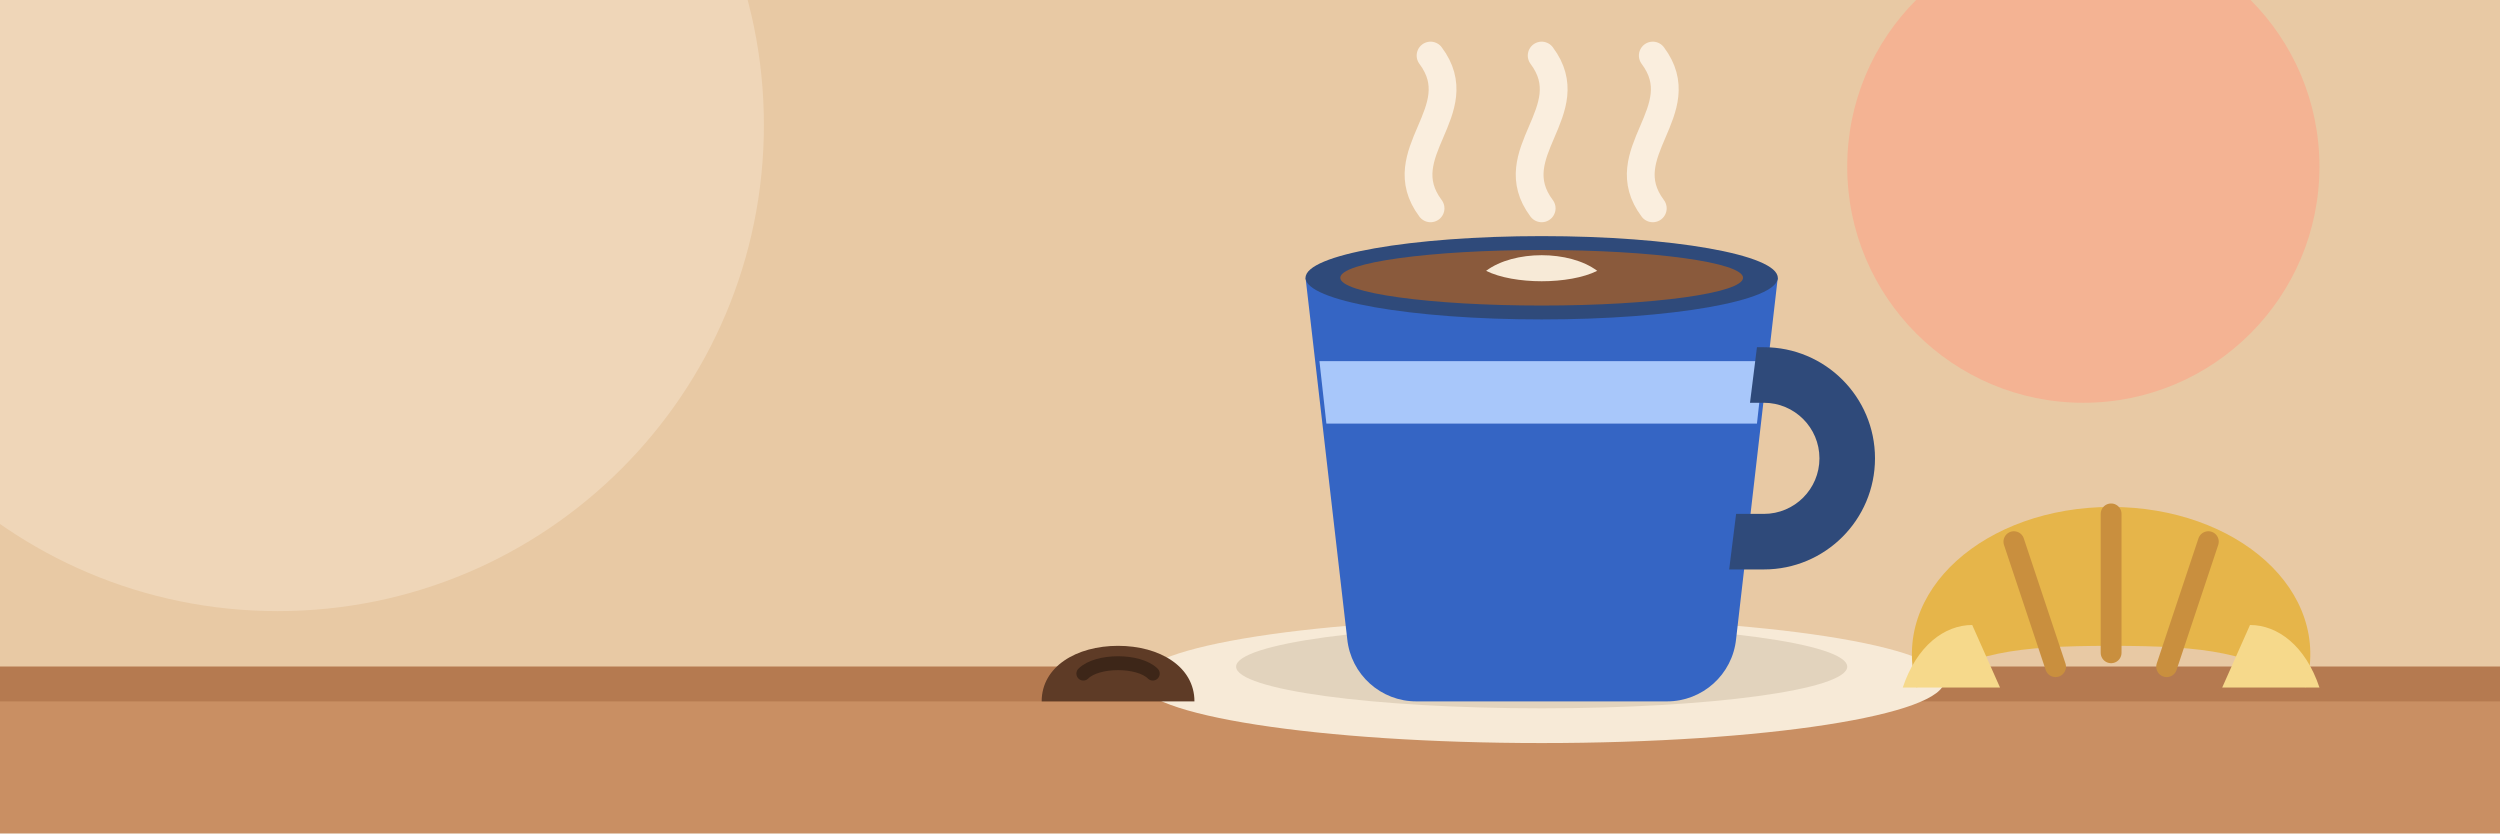
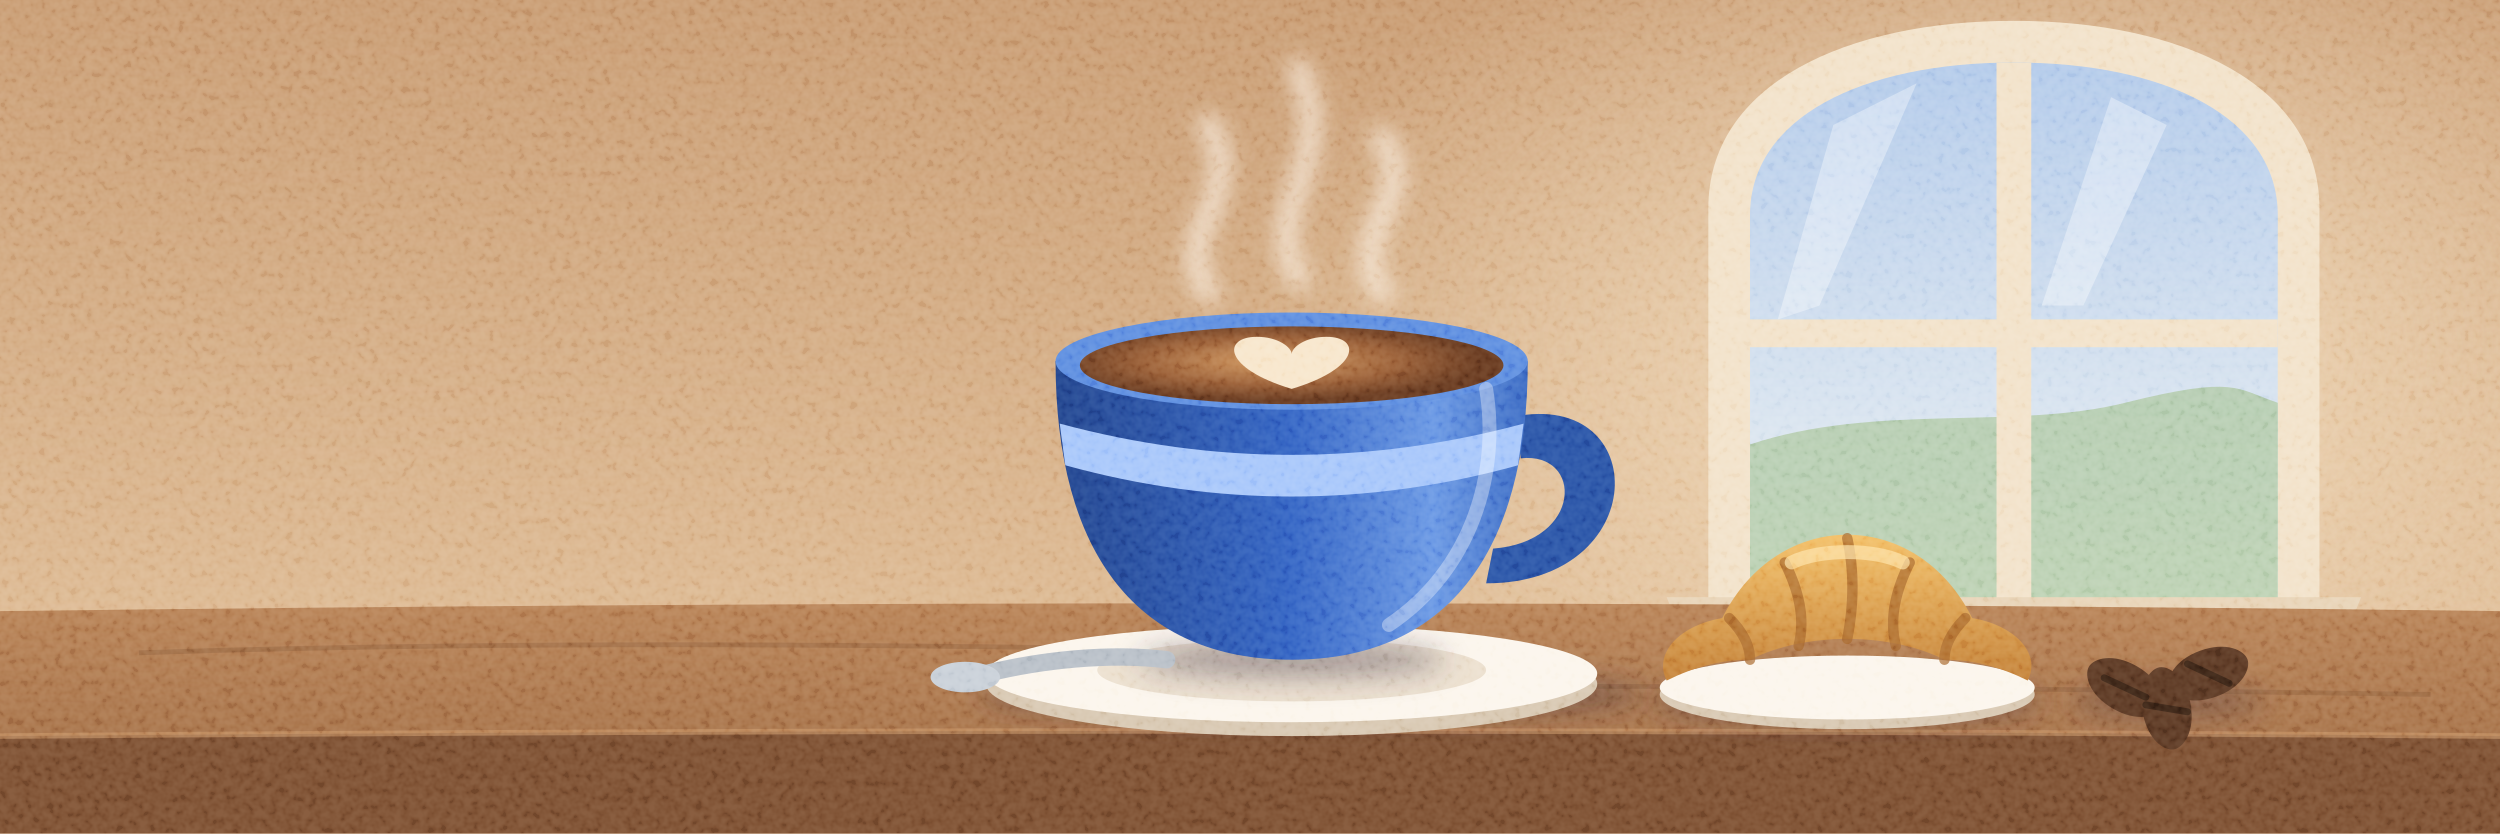
- <svg xmlns="http://www.w3.org/2000/svg" viewBox="0 0 360 120" width="360" height="120" preserveAspectRatio="xMidYMid slice">
-   <rect width="360" height="120" fill="#e8c9a4" />
-   <circle cx="40" cy="18" r="70" fill="#efd6b8" />
-   <path d="M0 96h360v24H0z" fill="#c98f63" />
-   <path d="M0 96h360v5H0z" fill="#b57a50" />
-   <circle cx="300" cy="24" r="34" fill="#f4b393" />
-   <path d="M206 30c-6-8 6-14 0-22M222 30c-6-8 6-14 0-22M238 30c-6-8 6-14 0-22" fill="none" stroke="#fff7ec" stroke-width="4" stroke-linecap="round" opacity=".8" />
-   <ellipse cx="222" cy="98" rx="58" ry="9" fill="#f7ead7" />
-   <ellipse cx="222" cy="96" rx="44" ry="6" fill="#e2d3bd" />
-   <path d="M188 40h68l-6 52a10 10 0 0 1-10 9h-36a10 10 0 0 1-10-9z" fill="#3565c4" />
-   <path d="M190 52h64l-1 9h-62z" fill="#a8c7fa" />
-   <path d="M254 50a16 16 0 0 1 0 32h-5l1-8h4a8 8 0 0 0 0-16h-2l1-8z" fill="#2f4a7a" />
-   <ellipse cx="222" cy="40" rx="34" ry="6" fill="#2f4a7a" />
-   <ellipse cx="222" cy="40" rx="29" ry="4" fill="#8a5a3c" />
-   <path d="M214 39c4-3 12-3 16 0-4 2-12 2-16 0z" fill="#f7ead7" />
-   <path d="M276 99c-4-14 10-26 28-26s32 12 28 26c-8-5-14-6-28-6s-20 1-28 6z" fill="#e6b54a" />
-   <path d="M290 78l6 18M304 74v20M318 78l-6 18" fill="none" stroke="#c98f3e" stroke-width="3" stroke-linecap="round" />
-   <path d="M274 99c2-6 6-9 10-9l4 9zM334 99c-2-6-6-9-10-9l-4 9z" fill="#f6d98b" />
-   <path d="M150 101c0-5 5-8 11-8s11 3 11 8z" fill="#5e3b26" />
-   <path d="M156 97c2-2 8-2 10 0" fill="none" stroke="#3d2618" stroke-width="2" stroke-linecap="round" />
+ <svg xmlns="http://www.w3.org/2000/svg" viewBox="0 0 360 120" width="360" height="120" preserveAspectRatio="xMidYMid slice" data-solid="89">
+   <rect width="360" height="120" fill="#d2ab83" />
+   <defs>
+     <linearGradient id="wall" x1="0" y1="0" x2="0" y2="1">
+       <stop offset="0" stop-color="#c99d74" />
+       <stop offset="1" stop-color="#e4c49e" />
+     </linearGradient>
+     <linearGradient id="glass" x1="0" y1="0" x2="0" y2="1">
+       <stop offset="0" stop-color="#b4cbea" />
+       <stop offset="1" stop-color="#eef2f2" />
+     </linearGradient>
+     <radialGradient id="sun">
+       <stop offset="0" stop-color="#fff1d6" stop-opacity=".7" />
+       <stop offset="1" stop-color="#fff1d6" stop-opacity="0" />
+     </radialGradient>
+     <linearGradient id="wood" x1="0" y1="0" x2="0" y2="1">
+       <stop offset="0" stop-color="#b98458" />
+       <stop offset="1" stop-color="#9c6942" />
+     </linearGradient>
+     <linearGradient id="cup" x1="0" y1="0" x2="1" y2="0">
+       <stop offset="0" stop-color="#24468f" />
+       <stop offset=".5" stop-color="#3565c4" />
+       <stop offset=".8" stop-color="#6a98e4" />
+       <stop offset="1" stop-color="#3d6cc4" />
+     </linearGradient>
+     <radialGradient id="crema" cx=".45" cy=".45">
+       <stop offset="0" stop-color="#d39a62" />
+       <stop offset=".6" stop-color="#9b6038" />
+       <stop offset="1" stop-color="#6a3c22" />
+     </radialGradient>
+     <linearGradient id="croissant" x1="0" y1="0" x2="0" y2="1">
+       <stop offset="0" stop-color="#f3c069" />
+       <stop offset="1" stop-color="#c4823a" />
+     </linearGradient>
+     <path id="bean" d="M0-5C4-5 6-2 6 0S4 5 0 5-6 2-6 0-4-5 0-5Z" fill="#5e3b26" />
+     <filter id="soft" x="-40%" y="-150%" width="180%" height="400%">
+       <feGaussianBlur stdDeviation="2" />
+     </filter>
+     <filter id="haze" x="-60%" y="-30%" width="220%" height="160%">
+       <feGaussianBlur stdDeviation="1.4" />
+     </filter>
+     <filter id="grain" x="0" y="0" width="100%" height="100%">
+       <feTurbulence type="fractalNoise" baseFrequency=".9" numOctaves="2" seed="7" stitchTiles="stitch" />
+       <feColorMatrix values="2.2 0 0 0 -.6  2.2 0 0 0 -.6  2.2 0 0 0 -.6  0 0 0 0 1" />
+     </filter>
+   </defs>
+   <g id="back">
+     <rect width="360" height="120" fill="url(#wall)" />
+     <ellipse cx="290" cy="50" rx="110" ry="70" fill="url(#sun)" />
+     <path d="M246 90V30C246 12 266 3 290 3S334 12 334 30V90Z" fill="#f2e2ca" />
+     <path d="M252 90V31C252 17 268 9 290 9S328 17 328 31V90Z" fill="url(#glass)" />
+     <path d="M252 64C270 58 290 62 306 58S322 56 328 58V90H252Z" fill="#a9c49a" opacity=".7" />
+     <path d="M287.5 9H292.5V90H287.5ZM252 46H328V50H252Z" fill="#f2e2ca" />
+     <path d="M264 18L276 12L262 44L256 46ZM304 14L312 18L300 44L294 44Z" fill="#fff" opacity=".35" />
+     <path d="M240 86H340L338 91H242Z" fill="#e8d4b8" />
+   </g>
+   <g id="mid">
+     <path d="M0 88C120 86.5 240 86.5 360 88V120H0Z" fill="url(#wood)" />
+     <path d="M0 106C120 105 240 105 360 106V120H0Z" fill="#7f5234" />
+     <path d="M0 106C120 105 240 105 360 106" fill="none" stroke="#c99668" stroke-width=".8" opacity=".6" />
+     <path d="M20 94C80 92 140 93 200 94M150 100C210 98 280 99 350 100" fill="none" stroke="#8a5a38" stroke-width=".7" opacity=".4" />
+   </g>
+   <g id="near">
+     <ellipse cx="189" cy="100" rx="48" ry="3.5" fill="#2a1a30" opacity=".4" filter="url(#soft)" />
+     <ellipse cx="186" cy="98.5" rx="44" ry="7.5" fill="#d8c8b2" />
+     <ellipse cx="186" cy="97" rx="44" ry="7" fill="#fbf5ec" />
+     <ellipse cx="186" cy="96.5" rx="28" ry="4.5" fill="#ece0cf" />
+     <ellipse cx="186" cy="95" rx="22" ry="2.5" fill="#2a1a30" opacity=".4" filter="url(#soft)" />
+     <path d="M218 60C238 56 238 84 214 84L215 79C228 78 228 65 219 66Z" fill="#2c56a8" />
+     <path d="M152 52C152 80 164 95 186 95S220 80 220 52Z" fill="url(#cup)" />
+     <path d="M152.6 61Q186 70 219.4 61L218.6 67Q186 76 153.4 67Z" fill="#a8c7fa" />
+     <ellipse cx="186" cy="52" rx="34" ry="7" fill="#5f8fe0" />
+     <ellipse cx="186" cy="52.6" rx="30.5" ry="5.6" fill="url(#crema)" />
+     <path d="M186 56C176 53 176 48.5 181 48.5C184 48.5 186 50 186 51C186 50 188 48.5 191 48.5C196 48.5 196 53 186 56Z" fill="#f7e6cc" />
+     <path d="M214 56C216 68 212 82 200 90" fill="none" stroke="#fff" stroke-width="2" stroke-linecap="round" opacity=".35" />
+     <g fill="none" stroke="#fff7ec" stroke-width="3.5" stroke-linecap="round" opacity=".6" filter="url(#haze)">
+       <path d="M174 42C168 34 180 28 174 18" />
+       <path d="M187 40C181 30 193 24 187 10" />
+       <path d="M199 42C193 34 205 28 199 20" />
+     </g>
+     <path d="M142 97C150 95 160 94 168 95" fill="none" stroke="#b9c0c8" stroke-width="2.5" stroke-linecap="round" />
+     <ellipse cx="139" cy="97.5" rx="5" ry="2.2" fill="#c9d0d8" />
+     <ellipse cx="266" cy="101" rx="28" ry="3" fill="#2a1a30" opacity=".4" filter="url(#soft)" />
+     <ellipse cx="266" cy="100" rx="27" ry="5" fill="#d8c8b2" />
+     <ellipse cx="266" cy="99" rx="27" ry="4.6" fill="#fbf5ec" />
+     <path d="M240 98C238 94 242 90 248 89C252 81 259 77 266 77S280 81 284 89C290 90 294 94 292 98C288 96 284 95 280 95C276 93 271 92 266 92S256 93 252 95C248 95 244 96 240 98Z" fill="url(#croissant)" />
+     <path d="M249 89C251 91 252 93 252 95M257 81C259 85 260 89 259 93M266 77.5C267 82 267 87 266 92M275 81C273 85 272 89 273 93M283 89C281 91 280 93 280 95" fill="none" stroke="#a8682c" stroke-width="1.5" stroke-linecap="round" opacity=".7" />
+     <path d="M258 81C262 79 270 79 274 81" fill="none" stroke="#fde3a8" stroke-width="2" stroke-linecap="round" opacity=".7" />
+     <ellipse cx="312" cy="101" rx="14" ry="2.5" fill="#2a1a30" opacity=".3" filter="url(#soft)" />
+     <g>
+       <use href="#bean" transform="translate(306 99) rotate(30) scale(1 .7)" />
+       <use href="#bean" transform="translate(318 97) rotate(-20) scale(1 .7)" />
+       <use href="#bean" transform="translate(312 102) rotate(80) scale(1 .7)" />
+     </g>
+     <path d="M303 97.6Q306 99 309 100.4M315 95.6Q318 97 321 98.4M309 101.5Q312 102 315 102.5" stroke="#3d2618" stroke-width="1" fill="none" stroke-linecap="round" />
+   </g>
+   <rect id="grain" width="360" height="120" filter="url(#grain)" opacity=".2" style="mix-blend-mode:soft-light" />
</svg>
